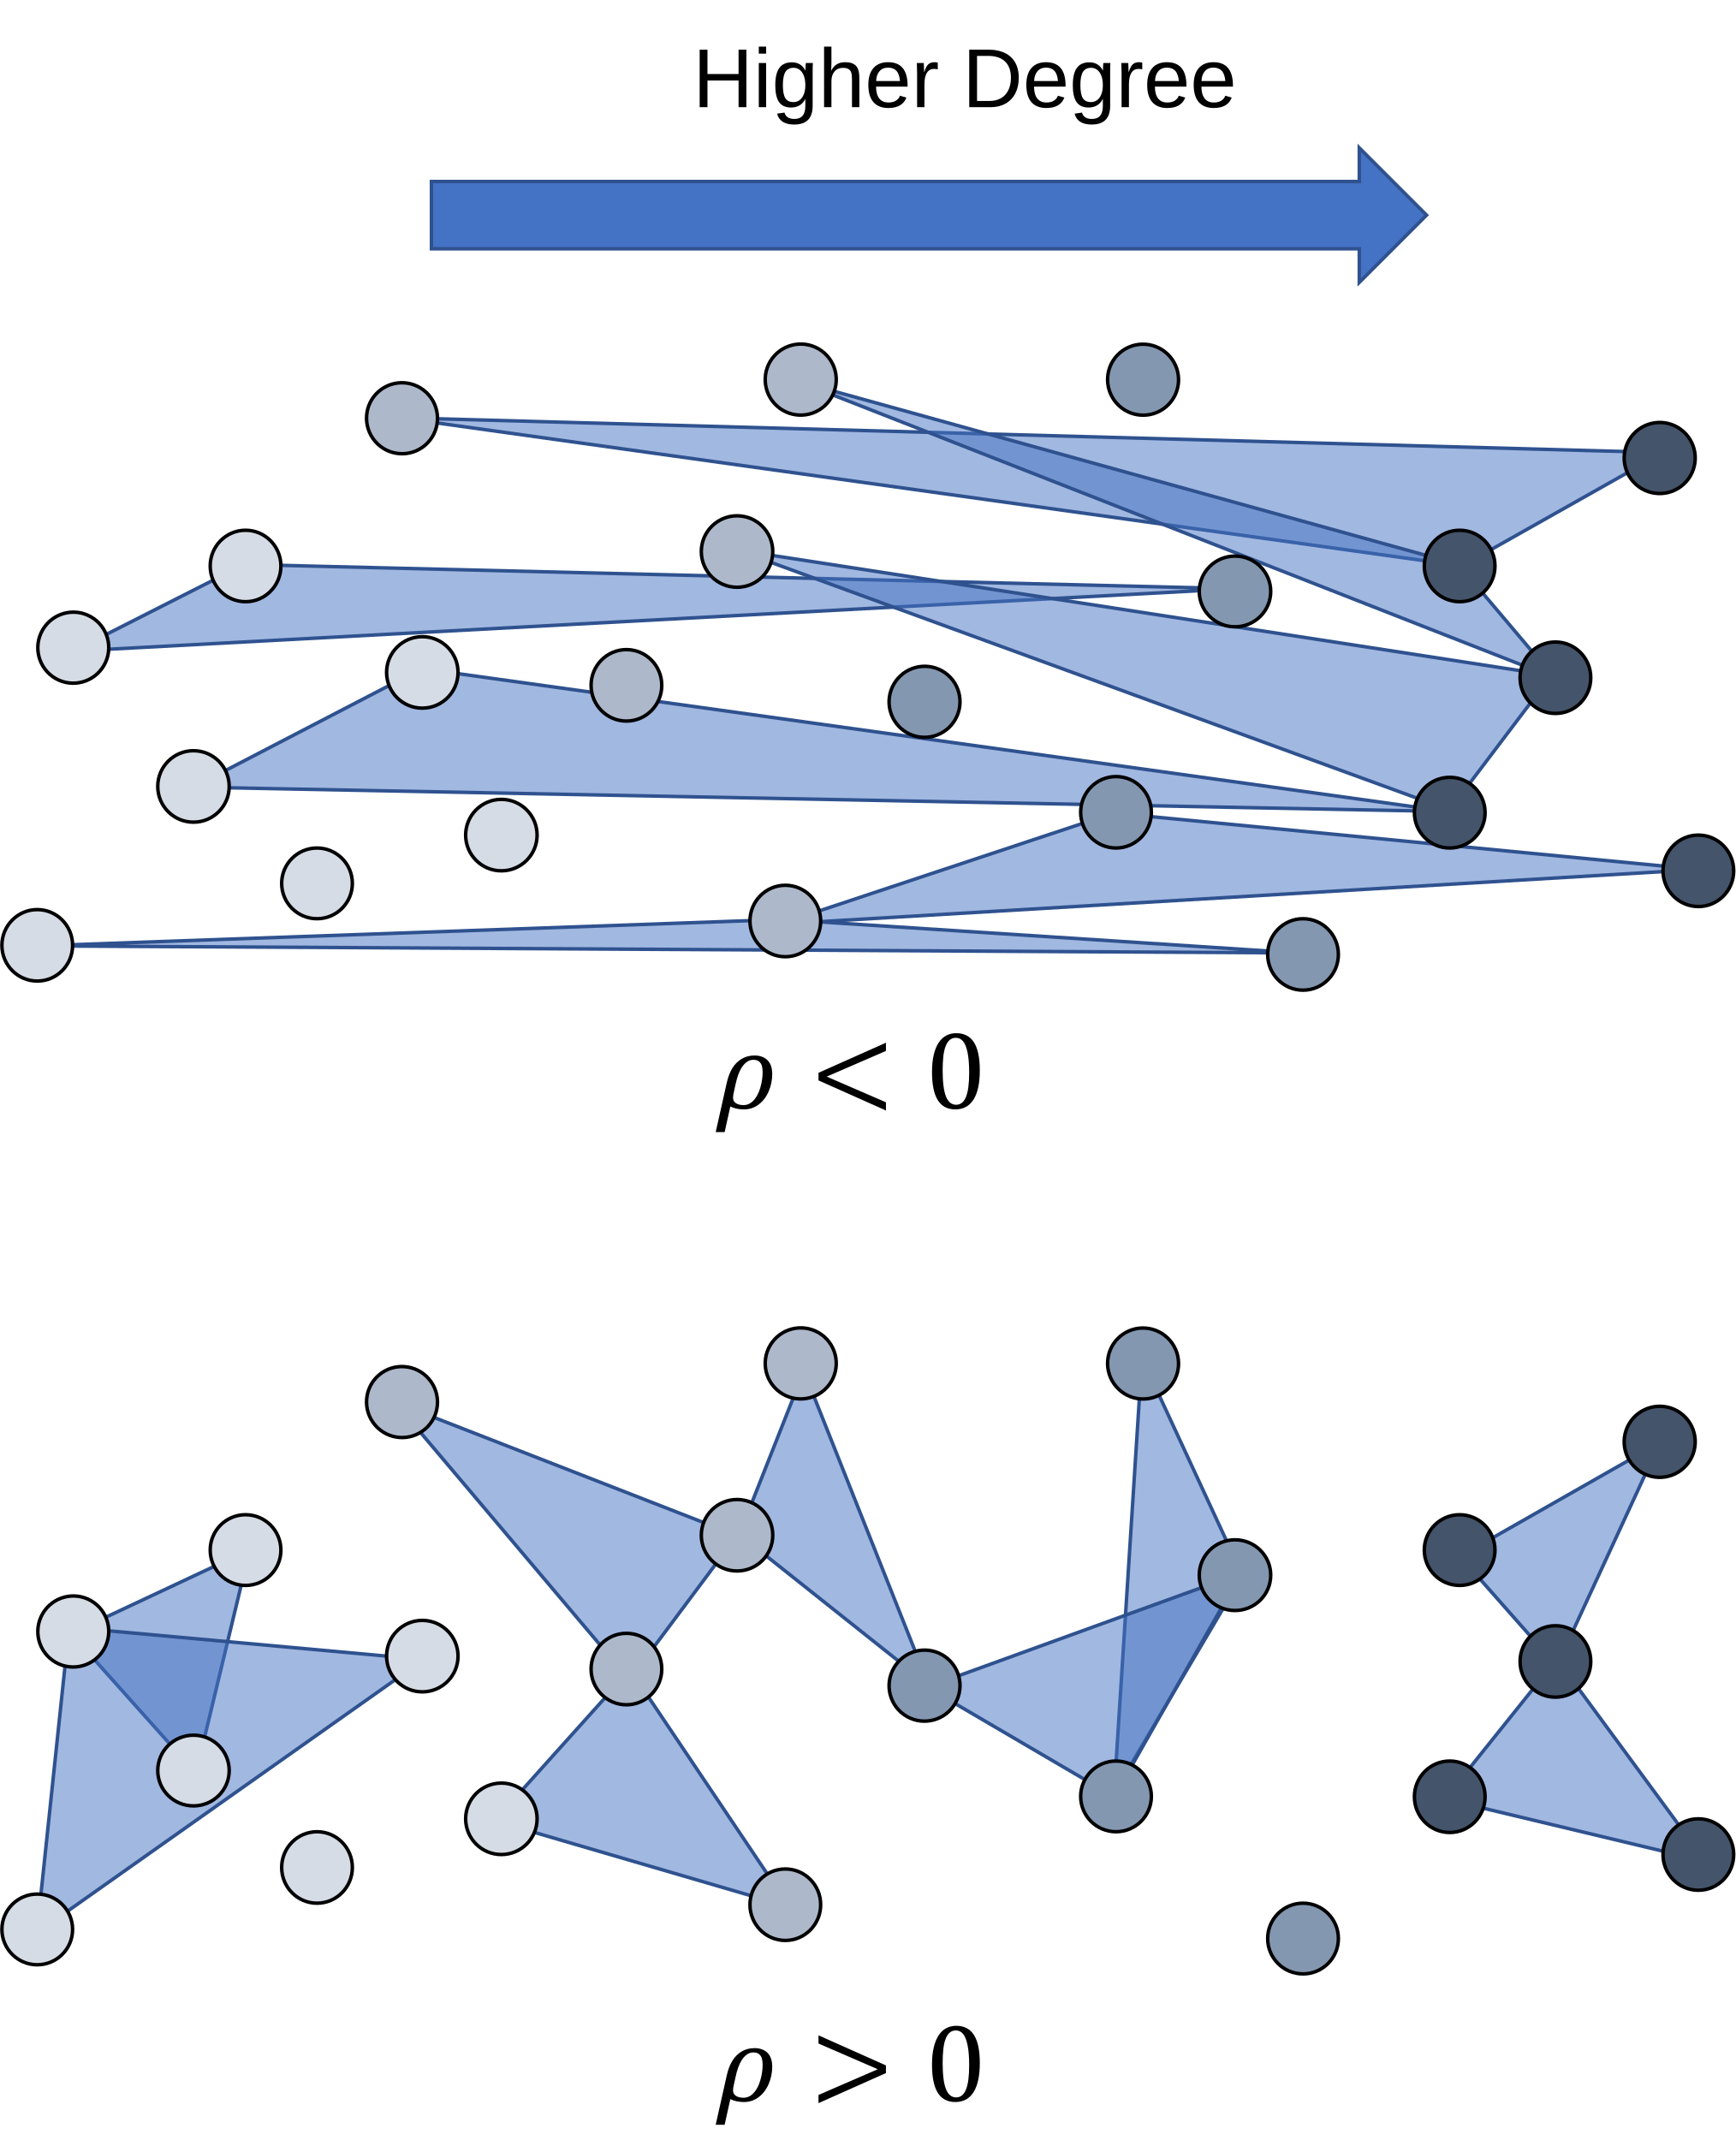
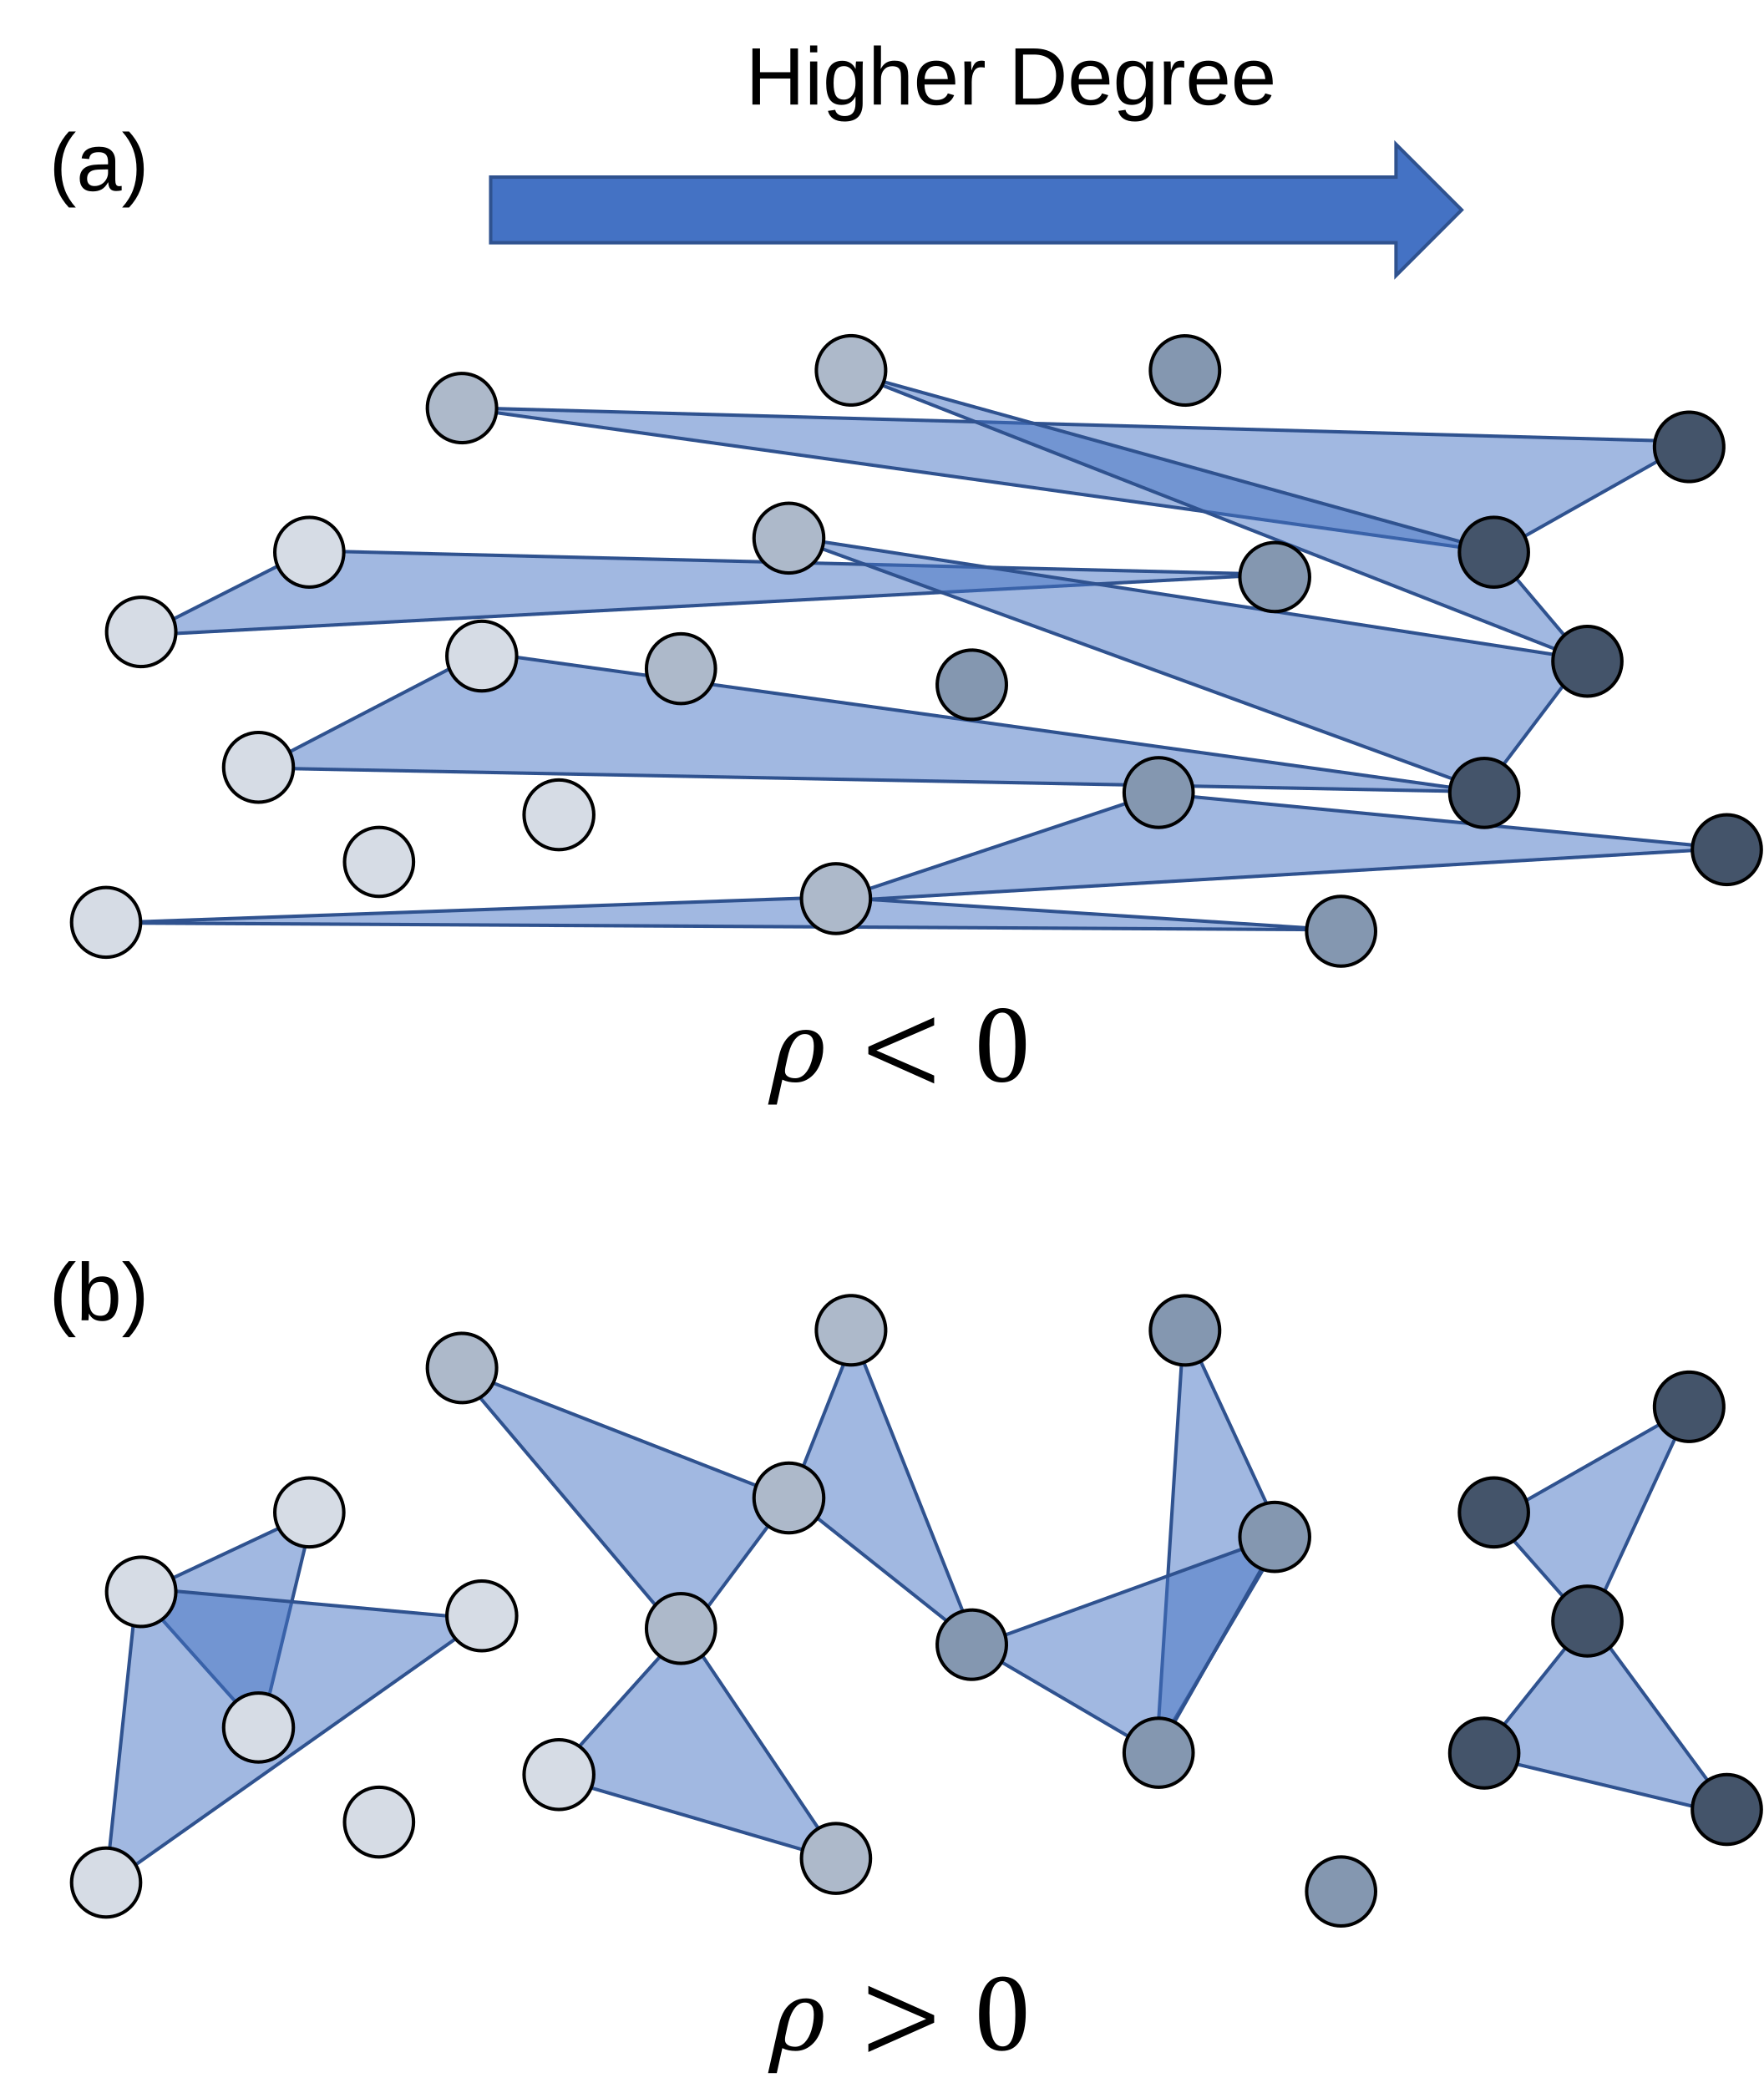
- <svg xmlns="http://www.w3.org/2000/svg" width="2283" height="2815" overflow="hidden">
+ <svg xmlns="http://www.w3.org/2000/svg" width="2377" height="2815" overflow="hidden">
  <defs>
    <clipPath id="clip0">
-       <rect x="1499" y="621" width="2283" height="2815" />
+       <rect x="1405" y="621" width="2377" height="2815" />
    </clipPath>
  </defs>
-   <g clip-path="url(#clip0)" transform="translate(-1499 -621)">
+   <g clip-path="url(#clip0)" transform="translate(-1405 -621)">
    <path d="M3682.5 2518.5 3419.5 2668.33 3546.76 2812.5 3682.5 2518.5Z" stroke="#2F528F" stroke-width="4.583" stroke-miterlimit="8" fill="#4472C4" fill-rule="evenodd" fill-opacity="0.502" />
    <path d="M3001.12 2407.5 2964.5 2979.5 3133.5 2693.5 3001.12 2407.5Z" stroke="#2F528F" stroke-width="4.583" stroke-miterlimit="8" fill="#4472C4" fill-rule="evenodd" fill-opacity="0.502" />
    <path d="M3131.5 2690.5 2718.5 2840.33 2964.6 2984.5 3131.5 2690.5Z" stroke="#2F528F" stroke-width="4.583" stroke-miterlimit="8" fill="#4472C4" fill-rule="evenodd" fill-opacity="0.502" />
    <path d="M2327.92 2817.5 2149.5 3016.05 2537.5 3129.5 2327.92 2817.5Z" stroke="#2F528F" stroke-width="4.583" stroke-miterlimit="8" fill="#4472C4" fill-rule="evenodd" fill-opacity="0.502" />
    <path d="M1592.5 2769.75 1756.72 2953.5 1827.5 2659.5 1592.5 2769.75Z" stroke="#2F528F" stroke-width="4.583" stroke-miterlimit="8" fill="#4472C4" fill-rule="evenodd" fill-opacity="0.502" />
    <path d="M3546.9 2803.5 3399.5 2987.44 3742.5 3069.5 3546.9 2803.5Z" stroke="#2F528F" stroke-width="4.583" stroke-miterlimit="8" fill="#4472C4" fill-rule="evenodd" fill-opacity="0.502" />
    <path d="M2556.39 2424.5 2471.5 2639.49 2720.5 2837.5 2556.39 2424.5Z" stroke="#2F528F" stroke-width="4.583" stroke-miterlimit="8" fill="#4472C4" fill-rule="evenodd" fill-opacity="0.502" />
    <path d="M2018.5 2465.5 2326.99 2830.5 2468.5 2640.93 2018.5 2465.5Z" stroke="#2F528F" stroke-width="4.583" stroke-miterlimit="8" fill="#4472C4" fill-rule="evenodd" fill-opacity="0.502" />
    <path d="M1547.5 3163.5 1589.92 2761.5 2056.5 2803.96 1547.5 3163.5Z" stroke="#2F528F" stroke-width="4.583" stroke-miterlimit="8" fill="#4472C4" fill-rule="evenodd" fill-opacity="0.502" />
    <path d="M0 46.747C-5.94721e-15 20.93 20.914-5.95155e-15 46.713-1.19031e-14 72.512-2.38062e-14 93.426 20.93 93.426 46.747 93.426 72.565 72.512 93.495 46.713 93.495 20.914 93.495-2.97361e-14 72.565 0 46.747Z" stroke="#000000" stroke-width="4.583" stroke-miterlimit="8" fill="#ADB9CA" fill-rule="evenodd" transform="matrix(-0.746535 -0.665346 -0.665346 0.746535 2618.26 2410.63)" />
    <path d="M1992.42 2495.63C1975.62 2476.03 1977.84 2446.56 1997.38 2429.8 2016.93 2413.04 2046.39 2415.35 2063.2 2434.95 2080 2454.55 2077.78 2484.02 2058.24 2500.78 2038.69 2517.54 2009.23 2515.23 1992.42 2495.63Z" stroke="#000000" stroke-width="4.583" stroke-miterlimit="8" fill="#ADB9CA" fill-rule="evenodd" />
    <path d="M1775.5 2660C1775.5 2634.32 1796.32 2613.5 1822 2613.5 1847.68 2613.5 1868.5 2634.32 1868.5 2660 1868.5 2685.68 1847.68 2706.5 1822 2706.5 1796.32 2706.5 1775.5 2685.68 1775.5 2660Z" stroke="#000000" stroke-width="4.583" stroke-miterlimit="8" fill="#D6DCE5" fill-rule="evenodd" />
    <path d="M2007.5 2799.5C2007.5 2773.54 2028.54 2752.5 2054.5 2752.5 2080.46 2752.5 2101.5 2773.54 2101.5 2799.5 2101.5 2825.46 2080.46 2846.5 2054.5 2846.5 2028.54 2846.5 2007.5 2825.46 2007.5 2799.5Z" stroke="#000000" stroke-width="4.583" stroke-miterlimit="8" fill="#D6DCE5" fill-rule="evenodd" />
    <path d="M1706.5 2950C1706.5 2924.32 1727.54 2903.5 1753.5 2903.5 1779.46 2903.5 1800.5 2924.32 1800.5 2950 1800.5 2975.68 1779.46 2996.5 1753.5 2996.5 1727.54 2996.5 1706.5 2975.68 1706.5 2950Z" stroke="#000000" stroke-width="4.583" stroke-miterlimit="8" fill="#D6DCE5" fill-rule="evenodd" />
    <path d="M2421.5 2640.5C2421.5 2614.54 2442.54 2593.5 2468.5 2593.5 2494.46 2593.5 2515.5 2614.54 2515.5 2640.5 2515.5 2666.46 2494.46 2687.5 2468.5 2687.5 2442.54 2687.5 2421.5 2666.46 2421.5 2640.5Z" stroke="#000000" stroke-width="4.583" stroke-miterlimit="8" fill="#ADB9CA" fill-rule="evenodd" />
    <path d="M1869.5 3077.5C1869.5 3051.54 1890.32 3030.5 1916 3030.5 1941.68 3030.5 1962.5 3051.54 1962.5 3077.5 1962.5 3103.46 1941.68 3124.5 1916 3124.5 1890.32 3124.5 1869.5 3103.46 1869.5 3077.5Z" stroke="#000000" stroke-width="4.583" stroke-miterlimit="8" fill="#D6DCE5" fill-rule="evenodd" />
    <path d="M1501.5 3159C1501.5 3133.32 1522.32 3112.5 1548 3112.5 1573.68 3112.5 1594.5 3133.32 1594.5 3159 1594.5 3184.68 1573.68 3205.5 1548 3205.5 1522.32 3205.5 1501.5 3184.68 1501.5 3159Z" stroke="#000000" stroke-width="4.583" stroke-miterlimit="8" fill="#D6DCE5" fill-rule="evenodd" />
    <path d="M2276.5 2816.5C2276.5 2790.54 2297.32 2769.5 2323 2769.5 2348.68 2769.5 2369.5 2790.54 2369.5 2816.5 2369.5 2842.46 2348.68 2863.5 2323 2863.5 2297.32 2863.5 2276.5 2842.46 2276.5 2816.5Z" stroke="#000000" stroke-width="4.583" stroke-miterlimit="8" fill="#ADB9CA" fill-rule="evenodd" />
    <path d="M2111.5 3013.5C2111.5 2987.54 2132.54 2966.5 2158.5 2966.5 2184.46 2966.5 2205.5 2987.54 2205.5 3013.5 2205.5 3039.46 2184.46 3060.5 2158.5 3060.5 2132.54 3060.5 2111.5 3039.46 2111.5 3013.5Z" stroke="#000000" stroke-width="4.583" stroke-miterlimit="8" fill="#D6DCE5" fill-rule="evenodd" />
    <path d="M1572.09 2807.61C1549.77 2794.77 1542.12 2766.22 1555 2743.84 1567.88 2721.47 1596.4 2713.74 1618.72 2726.58 1641.03 2739.42 1648.68 2767.97 1635.81 2790.34 1622.93 2812.72 1594.4 2820.45 1572.09 2807.61Z" stroke="#000000" stroke-width="4.583" stroke-miterlimit="8" fill="#D6DCE5" fill-rule="evenodd" />
    <path d="M0 46.747C-5.94721e-15 20.93 20.914-5.95155e-15 46.713-1.19031e-14 72.512-2.38062e-14 93.426 20.93 93.426 46.747 93.426 72.565 72.512 93.495 46.713 93.495 20.914 93.495-2.97361e-14 72.565 0 46.747Z" stroke="#000000" stroke-width="4.583" stroke-miterlimit="8" fill="#44546A" fill-rule="evenodd" transform="matrix(-0.746535 -0.665346 -0.665346 0.746535 3748.14 2513.78)" />
    <path d="M2967.21 2444.93C2950.4 2425.33 2952.62 2395.86 2972.16 2379.1 2991.71 2362.35 3021.18 2364.65 3037.98 2384.25 3054.79 2403.85 3052.57 2433.32 3033.02 2450.08 3013.48 2466.84 2984.01 2464.53 2967.21 2444.93Z" stroke="#000000" stroke-width="4.583" stroke-miterlimit="8" fill="#8497B0" fill-rule="evenodd" />
    <path d="M3076.5 2693C3076.5 2667.32 3097.54 2646.5 3123.5 2646.5 3149.46 2646.5 3170.5 2667.32 3170.5 2693 3170.5 2718.68 3149.46 2739.5 3123.5 2739.5 3097.54 2739.5 3076.5 2718.68 3076.5 2693Z" stroke="#000000" stroke-width="4.583" stroke-miterlimit="8" fill="#8497B0" fill-rule="evenodd" />
    <path d="M3498.5 2806.5C3498.5 2780.54 3519.32 2759.5 3545 2759.5 3570.68 2759.5 3591.5 2780.54 3591.5 2806.5 3591.5 2832.46 3570.68 2853.5 3545 2853.5 3519.32 2853.5 3498.5 2832.46 3498.5 2806.5Z" stroke="#000000" stroke-width="4.583" stroke-miterlimit="8" fill="#44546A" fill-rule="evenodd" />
    <path d="M2920.5 2984C2920.5 2958.32 2941.32 2937.5 2967 2937.5 2992.68 2937.5 3013.5 2958.32 3013.5 2984 3013.5 3009.68 2992.68 3030.5 2967 3030.5 2941.32 3030.5 2920.5 3009.68 2920.5 2984Z" stroke="#000000" stroke-width="4.583" stroke-miterlimit="8" fill="#8497B0" fill-rule="evenodd" />
    <path d="M3372.5 2660C3372.5 2634.32 3393.32 2613.5 3419 2613.5 3444.68 2613.5 3465.5 2634.32 3465.5 2660 3465.5 2685.68 3444.68 2706.5 3419 2706.5 3393.32 2706.5 3372.5 2685.68 3372.5 2660Z" stroke="#000000" stroke-width="4.583" stroke-miterlimit="8" fill="#44546A" fill-rule="evenodd" />
    <path d="M3166.5 3171C3166.5 3145.32 3187.32 3124.5 3213 3124.5 3238.68 3124.5 3259.5 3145.32 3259.5 3171 3259.5 3196.68 3238.68 3217.5 3213 3217.5 3187.32 3217.5 3166.5 3196.68 3166.5 3171Z" stroke="#000000" stroke-width="4.583" stroke-miterlimit="8" fill="#8497B0" fill-rule="evenodd" />
    <path d="M2485.5 3126.5C2485.5 3100.54 2506.32 3079.5 2532 3079.5 2557.68 3079.5 2578.5 3100.54 2578.5 3126.5 2578.5 3152.46 2557.68 3173.5 2532 3173.5 2506.32 3173.5 2485.5 3152.46 2485.5 3126.5Z" stroke="#000000" stroke-width="4.583" stroke-miterlimit="8" fill="#ADB9CA" fill-rule="evenodd" />
    <path d="M3686.5 3060.5C3686.5 3034.54 3707.32 3013.5 3733 3013.5 3758.68 3013.5 3779.5 3034.54 3779.5 3060.5 3779.5 3086.46 3758.68 3107.5 3733 3107.5 3707.32 3107.5 3686.5 3086.46 3686.5 3060.5Z" stroke="#000000" stroke-width="4.583" stroke-miterlimit="8" fill="#44546A" fill-rule="evenodd" />
    <path d="M3359.5 2984.5C3359.5 2958.54 3380.32 2937.5 3406 2937.5 3431.68 2937.5 3452.5 2958.54 3452.5 2984.5 3452.5 3010.46 3431.68 3031.5 3406 3031.5 3380.32 3031.5 3359.5 3010.46 3359.5 2984.5Z" stroke="#000000" stroke-width="4.583" stroke-miterlimit="8" fill="#44546A" fill-rule="evenodd" />
    <path d="M2691.82 2878.84C2669.51 2865.99 2661.86 2837.45 2674.74 2815.07 2687.61 2792.69 2716.14 2784.96 2738.46 2797.8 2760.77 2810.64 2768.42 2839.19 2755.54 2861.57 2742.67 2883.95 2714.14 2891.68 2691.82 2878.84Z" stroke="#000000" stroke-width="4.583" stroke-miterlimit="8" fill="#8497B0" fill-rule="evenodd" />
    <path d="M2489.88 3320.81C2488.06 3320.81 2486.33 3321.13 2484.68 3321.78 2483.03 3322.43 2481.3 3323.53 2479.51 3325.08 2477.72 3326.64 2476.01 3328.73 2474.38 3331.36 2472.75 3333.99 2471.29 3337.09 2470 3340.66 2468.71 3344.22 2467.46 3348.78 2466.27 3354.33L2463.76 3365.89C2463.66 3366.41 2463.55 3367.17 2463.43 3368.15 2463.31 3369.13 2463.25 3370.03 2463.25 3370.84 2463.25 3373.9 2464.51 3376.26 2467.02 3377.91 2469.53 3379.56 2472.87 3380.39 2477.03 3380.39 2481.96 3380.39 2486.33 3378.39 2490.13 3374.39 2493.94 3370.4 2496.89 3364.89 2499 3357.88 2501.1 3350.87 2502.16 3343.9 2502.16 3336.96 2502.16 3333.85 2501.83 3331.13 2501.19 3328.81 2500.54 3326.49 2499.31 3324.58 2497.49 3323.07 2495.67 3321.56 2493.14 3320.81 2489.88 3320.81ZM2491.75 3315.14C2496.39 3315.14 2500.48 3316.09 2504.02 3317.98 2507.56 3319.87 2510.24 3322.6 2512.06 3326.19 2513.88 3329.78 2514.79 3334.19 2514.79 3339.4 2514.79 3347.54 2513.2 3355.25 2510.02 3362.55 2506.83 3369.85 2502.41 3375.59 2496.74 3379.78 2491.07 3383.96 2484.71 3386.06 2477.68 3386.06 2474.43 3386.06 2471.34 3385.77 2468.42 3385.19 2465.5 3384.62 2462.58 3383.64 2459.66 3382.25L2452.2 3415.92 2440.43 3415.92 2455 3350.96C2456.72 3343.3 2459.19 3336.89 2462.39 3331.72 2465.6 3326.55 2469.66 3322.5 2474.59 3319.55 2479.52 3316.61 2485.24 3315.14 2491.75 3315.14Z" fill-rule="evenodd" />
    <text fill="#000000" fill-opacity="0" font-family="Arial,Arial_MSFontService,sans-serif" font-size="100.775" x="2440.43" y="3403.32">𝜌</text>
    <path d="M2575.65 3298.34 2664.37 3337.89 2664.37 3347.94 2575.65 3387.49 2575.65 3376.73 2653.6 3342.92 2575.65 3309.11Z" fill-rule="evenodd" />
    <text fill="#000000" fill-opacity="0" font-family="Arial,Arial_MSFontService,sans-serif" font-size="89.147" x="2575.65" y="3376.35">&gt;</text>
    <path d="M2756.4 3291.88C2753.1 3291.88 2750.34 3292.87 2748.11 3294.83 2745.89 3296.79 2744.09 3299.61 2742.73 3303.3 2741.36 3306.98 2740.39 3311.47 2739.82 3316.76 2739.25 3322.04 2738.96 3328.01 2738.96 3334.66 2738.96 3350.26 2740.41 3361.71 2743.3 3369.01 2746.2 3376.31 2750.68 3379.96 2756.76 3379.96 2762.55 3379.96 2766.84 3376.52 2769.64 3369.66 2772.44 3362.79 2773.84 3352.15 2773.84 3337.75 2773.84 3326.74 2773.12 3317.83 2771.69 3311.01 2770.25 3304.19 2768.26 3299.3 2765.7 3296.33 2763.14 3293.37 2760.04 3291.88 2756.4 3291.88ZM2756.76 3285.78C2767.24 3285.78 2775.04 3289.83 2780.16 3297.91 2785.28 3306 2787.84 3318.23 2787.84 3334.59 2787.84 3351.53 2785.1 3364.34 2779.62 3373.03 2774.14 3381.71 2766.14 3386.06 2755.61 3386.06 2745.28 3386.06 2737.58 3381.99 2732.53 3373.85 2727.49 3365.72 2724.96 3353.37 2724.96 3336.82 2724.96 3328.01 2725.74 3320.4 2727.29 3313.99 2728.85 3307.58 2731.03 3302.28 2733.83 3298.09 2736.63 3293.91 2739.99 3290.81 2743.91 3288.8 2747.84 3286.79 2752.12 3285.78 2756.76 3285.78Z" fill-rule="evenodd" />
    <text fill="#000000" fill-opacity="0" font-family="Arial,Arial_MSFontService,sans-serif" font-size="100.273" x="2724.96" y="3373.52">0</text>
    <path d="M2066.5 859.75 3287 859.75 3287 815.5 3375.5 904.001 3287 992.5 3287 948.25 2066.5 948.25Z" stroke="#2F528F" stroke-width="4.583" stroke-miterlimit="8" fill="#4472C4" fill-rule="evenodd" />
    <text font-family="Arial,Arial_MSFontService,sans-serif" font-weight="400" font-size="110" transform="matrix(1 0 0 1 2410.31 762)">Higher Degree</text>
    <path d="M2524.5 1836.5 2963.91 1690.5 3733.5 1764.74 2524.5 1836.5Z" stroke="#2F528F" stroke-width="4.583" stroke-miterlimit="8" fill="#4472C4" fill-rule="evenodd" fill-opacity="0.502" />
    <path d="M2024.5 1170.5 3422.14 1365.5 3686.5 1216.38 2024.5 1170.5Z" stroke="#2F528F" stroke-width="4.583" stroke-miterlimit="8" fill="#4472C4" fill-rule="evenodd" fill-opacity="0.502" />
    <path d="M2548.5 1122.5 3543.5 1512.5 3417.41 1363.38 2548.5 1122.5Z" stroke="#2F528F" stroke-width="4.583" stroke-miterlimit="8" fill="#4472C4" fill-rule="evenodd" fill-opacity="0.502" />
    <path d="M1753.5 1656.4 3403.5 1688.5 2053.71 1500.5 1753.5 1656.4Z" stroke="#2F528F" stroke-width="4.583" stroke-miterlimit="8" fill="#4472C4" fill-rule="evenodd" fill-opacity="0.502" />
    <path d="M1595.5 1477.5 3124.5 1395.42 1820.15 1363.5 1595.5 1477.5Z" stroke="#2F528F" stroke-width="4.583" stroke-miterlimit="8" fill="#4472C4" fill-rule="evenodd" fill-opacity="0.502" />
    <path d="M1549.5 1865.24 3206.5 1874.5 2528.12 1830.5 1549.5 1865.24Z" stroke="#2F528F" stroke-width="4.583" stroke-miterlimit="8" fill="#4472C4" fill-rule="evenodd" fill-opacity="0.502" />
    <path d="M2468.5 1344.5 3405.62 1686.5 3539.5 1509.52 2468.5 1344.5Z" stroke="#2F528F" stroke-width="4.583" stroke-miterlimit="8" fill="#4472C4" fill-rule="evenodd" fill-opacity="0.502" />
    <path d="M0 46.747C-5.94721e-15 20.93 20.914-5.95155e-15 46.713-1.19031e-14 72.512-2.38062e-14 93.426 20.93 93.426 46.747 93.426 72.565 72.512 93.495 46.713 93.495 20.914 93.495-2.97361e-14 72.565 0 46.747Z" stroke="#000000" stroke-width="4.583" stroke-miterlimit="8" fill="#ADB9CA" fill-rule="evenodd" transform="matrix(-0.746535 -0.665346 -0.665346 0.746535 2618.26 1116.49)" />
    <path d="M1992.42 1201.5C1975.62 1181.9 1977.84 1152.42 1997.38 1135.67 2016.93 1118.91 2046.39 1121.21 2063.2 1140.81 2080 1160.41 2077.78 1189.89 2058.24 1206.64 2038.69 1223.4 2009.23 1221.1 1992.42 1201.5Z" stroke="#000000" stroke-width="4.583" stroke-miterlimit="8" fill="#ADB9CA" fill-rule="evenodd" />
    <path d="M1775.5 1365.5C1775.5 1339.54 1796.32 1318.5 1822 1318.5 1847.68 1318.5 1868.5 1339.54 1868.5 1365.5 1868.5 1391.46 1847.68 1412.5 1822 1412.5 1796.32 1412.5 1775.5 1391.46 1775.5 1365.5Z" stroke="#000000" stroke-width="4.583" stroke-miterlimit="8" fill="#D6DCE5" fill-rule="evenodd" />
    <path d="M2007.5 1505.5C2007.5 1479.54 2028.54 1458.5 2054.5 1458.5 2080.46 1458.5 2101.5 1479.54 2101.5 1505.5 2101.5 1531.46 2080.46 1552.5 2054.5 1552.5 2028.54 1552.5 2007.5 1531.46 2007.5 1505.5Z" stroke="#000000" stroke-width="4.583" stroke-miterlimit="8" fill="#D6DCE5" fill-rule="evenodd" />
    <path d="M1706.5 1655.5C1706.5 1629.54 1727.54 1608.5 1753.5 1608.5 1779.46 1608.5 1800.5 1629.54 1800.5 1655.5 1800.5 1681.46 1779.46 1702.5 1753.5 1702.5 1727.54 1702.5 1706.5 1681.46 1706.5 1655.5Z" stroke="#000000" stroke-width="4.583" stroke-miterlimit="8" fill="#D6DCE5" fill-rule="evenodd" />
    <path d="M2421.5 1346.5C2421.5 1320.54 2442.54 1299.5 2468.5 1299.5 2494.46 1299.5 2515.5 1320.54 2515.5 1346.5 2515.5 1372.46 2494.46 1393.5 2468.5 1393.5 2442.54 1393.5 2421.5 1372.46 2421.5 1346.5Z" stroke="#000000" stroke-width="4.583" stroke-miterlimit="8" fill="#ADB9CA" fill-rule="evenodd" />
    <path d="M1869.5 1783C1869.5 1757.32 1890.32 1736.5 1916 1736.5 1941.68 1736.5 1962.5 1757.32 1962.5 1783 1962.5 1808.68 1941.68 1829.5 1916 1829.5 1890.32 1829.5 1869.5 1808.68 1869.5 1783Z" stroke="#000000" stroke-width="4.583" stroke-miterlimit="8" fill="#D6DCE5" fill-rule="evenodd" />
    <path d="M1501.5 1864.5C1501.5 1838.54 1522.32 1817.5 1548 1817.5 1573.68 1817.5 1594.5 1838.54 1594.5 1864.5 1594.5 1890.46 1573.68 1911.5 1548 1911.5 1522.32 1911.5 1501.5 1890.46 1501.5 1864.5Z" stroke="#000000" stroke-width="4.583" stroke-miterlimit="8" fill="#D6DCE5" fill-rule="evenodd" />
    <path d="M2276.5 1522.5C2276.5 1496.54 2297.32 1475.5 2323 1475.5 2348.68 1475.5 2369.5 1496.54 2369.5 1522.5 2369.5 1548.46 2348.68 1569.5 2323 1569.5 2297.32 1569.5 2276.5 1548.46 2276.5 1522.5Z" stroke="#000000" stroke-width="4.583" stroke-miterlimit="8" fill="#ADB9CA" fill-rule="evenodd" />
    <path d="M2111.5 1719.5C2111.5 1693.54 2132.54 1672.5 2158.5 1672.5 2184.46 1672.5 2205.5 1693.54 2205.5 1719.5 2205.5 1745.46 2184.46 1766.5 2158.5 1766.5 2132.54 1766.5 2111.5 1745.46 2111.5 1719.5Z" stroke="#000000" stroke-width="4.583" stroke-miterlimit="8" fill="#D6DCE5" fill-rule="evenodd" />
    <path d="M1572.09 1513.48C1549.77 1500.63 1542.12 1472.08 1555 1449.71 1567.88 1427.33 1596.4 1419.6 1618.72 1432.44 1641.03 1445.28 1648.68 1473.83 1635.81 1496.21 1622.93 1518.59 1594.4 1526.32 1572.09 1513.48Z" stroke="#000000" stroke-width="4.583" stroke-miterlimit="8" fill="#D6DCE5" fill-rule="evenodd" />
    <path d="M0 46.747C-5.94721e-15 20.93 20.914-5.95155e-15 46.713-1.19031e-14 72.512-2.38062e-14 93.426 20.93 93.426 46.747 93.426 72.565 72.512 93.495 46.713 93.495 20.914 93.495-2.97361e-14 72.565 0 46.747Z" stroke="#000000" stroke-width="4.583" stroke-miterlimit="8" fill="#44546A" fill-rule="evenodd" transform="matrix(-0.746535 -0.665346 -0.665346 0.746535 3748.14 1219.64)" />
    <path d="M2967.21 1150.8C2950.4 1131.2 2952.62 1101.73 2972.16 1084.97 2991.71 1068.21 3021.18 1070.51 3037.98 1090.11 3054.79 1109.71 3052.57 1139.19 3033.02 1155.94 3013.48 1172.7 2984.01 1170.4 2967.21 1150.8Z" stroke="#000000" stroke-width="4.583" stroke-miterlimit="8" fill="#8497B0" fill-rule="evenodd" />
    <path d="M3076.5 1399C3076.5 1373.32 3097.54 1352.5 3123.5 1352.5 3149.46 1352.5 3170.5 1373.32 3170.5 1399 3170.5 1424.68 3149.46 1445.5 3123.5 1445.5 3097.54 1445.5 3076.5 1424.68 3076.5 1399Z" stroke="#000000" stroke-width="4.583" stroke-miterlimit="8" fill="#8497B0" fill-rule="evenodd" />
    <path d="M3498.5 1512.5C3498.5 1486.54 3519.32 1465.5 3545 1465.5 3570.68 1465.5 3591.5 1486.54 3591.5 1512.5 3591.5 1538.46 3570.68 1559.5 3545 1559.5 3519.32 1559.5 3498.5 1538.46 3498.5 1512.5Z" stroke="#000000" stroke-width="4.583" stroke-miterlimit="8" fill="#44546A" fill-rule="evenodd" />
    <path d="M2920.5 1689.5C2920.5 1663.54 2941.32 1642.5 2967 1642.5 2992.68 1642.5 3013.5 1663.54 3013.5 1689.5 3013.5 1715.46 2992.68 1736.5 2967 1736.5 2941.32 1736.5 2920.5 1715.46 2920.5 1689.5Z" stroke="#000000" stroke-width="4.583" stroke-miterlimit="8" fill="#8497B0" fill-rule="evenodd" />
    <path d="M3372.5 1365.5C3372.5 1339.54 3393.32 1318.5 3419 1318.5 3444.68 1318.5 3465.5 1339.54 3465.5 1365.5 3465.5 1391.46 3444.68 1412.5 3419 1412.5 3393.32 1412.5 3372.5 1391.46 3372.5 1365.5Z" stroke="#000000" stroke-width="4.583" stroke-miterlimit="8" fill="#44546A" fill-rule="evenodd" />
    <path d="M3166.5 1876.5C3166.5 1850.54 3187.32 1829.5 3213 1829.5 3238.68 1829.5 3259.5 1850.54 3259.5 1876.5 3259.5 1902.46 3238.68 1923.5 3213 1923.5 3187.32 1923.5 3166.5 1902.46 3166.5 1876.5Z" stroke="#000000" stroke-width="4.583" stroke-miterlimit="8" fill="#8497B0" fill-rule="evenodd" />
    <path d="M2485.5 1832.5C2485.5 1806.54 2506.32 1785.5 2532 1785.5 2557.68 1785.5 2578.5 1806.54 2578.5 1832.5 2578.5 1858.46 2557.68 1879.5 2532 1879.5 2506.32 1879.5 2485.5 1858.46 2485.5 1832.5Z" stroke="#000000" stroke-width="4.583" stroke-miterlimit="8" fill="#ADB9CA" fill-rule="evenodd" />
    <path d="M3686.5 1766.5C3686.5 1740.54 3707.32 1719.5 3733 1719.5 3758.68 1719.5 3779.5 1740.54 3779.5 1766.5 3779.5 1792.46 3758.68 1813.5 3733 1813.5 3707.32 1813.5 3686.5 1792.46 3686.5 1766.5Z" stroke="#000000" stroke-width="4.583" stroke-miterlimit="8" fill="#44546A" fill-rule="evenodd" />
    <path d="M3359.5 1690C3359.5 1664.32 3380.32 1643.5 3406 1643.5 3431.68 1643.5 3452.5 1664.32 3452.5 1690 3452.5 1715.68 3431.68 1736.5 3406 1736.5 3380.32 1736.5 3359.5 1715.68 3359.5 1690Z" stroke="#000000" stroke-width="4.583" stroke-miterlimit="8" fill="#44546A" fill-rule="evenodd" />
    <path d="M2691.82 1584.7C2669.51 1571.86 2661.86 1543.31 2674.74 1520.93 2687.61 1498.55 2716.14 1490.82 2738.46 1503.66 2760.77 1516.51 2768.42 1545.05 2755.54 1567.43 2742.67 1589.81 2714.14 1597.54 2691.82 1584.7Z" stroke="#000000" stroke-width="4.583" stroke-miterlimit="8" fill="#8497B0" fill-rule="evenodd" />
    <path d="M2489.88 2015.08C2488.06 2015.08 2486.33 2015.4 2484.68 2016.05 2483.03 2016.7 2481.3 2017.8 2479.51 2019.35 2477.72 2020.91 2476.01 2023 2474.38 2025.63 2472.75 2028.26 2471.29 2031.36 2470 2034.93 2468.71 2038.49 2467.46 2043.05 2466.27 2048.6L2463.76 2060.16C2463.66 2060.68 2463.55 2061.44 2463.43 2062.42 2463.31 2063.4 2463.25 2064.3 2463.25 2065.11 2463.25 2068.17 2464.51 2070.53 2467.02 2072.18 2469.53 2073.83 2472.87 2074.66 2477.03 2074.66 2481.96 2074.66 2486.33 2072.66 2490.13 2068.66 2493.94 2064.67 2496.89 2059.16 2499 2052.15 2501.1 2045.14 2502.16 2038.17 2502.16 2031.23 2502.16 2028.12 2501.83 2025.41 2501.19 2023.08 2500.54 2020.76 2499.31 2018.85 2497.49 2017.34 2495.67 2015.83 2493.14 2015.08 2489.88 2015.08ZM2491.75 2009.41C2496.39 2009.41 2500.48 2010.36 2504.02 2012.25 2507.56 2014.14 2510.24 2016.88 2512.06 2020.46 2513.88 2024.05 2514.79 2028.46 2514.79 2033.67 2514.79 2041.81 2513.2 2049.52 2510.02 2056.82 2506.83 2064.12 2502.41 2069.86 2496.74 2074.05 2491.07 2078.23 2484.71 2080.33 2477.68 2080.33 2474.43 2080.33 2471.34 2080.04 2468.42 2079.47 2465.5 2078.89 2462.58 2077.91 2459.66 2076.52L2452.2 2110.19 2440.43 2110.19 2455 2045.23C2456.72 2037.57 2459.19 2031.16 2462.39 2025.99 2465.6 2020.82 2469.66 2016.77 2474.59 2013.83 2479.52 2010.88 2485.24 2009.41 2491.75 2009.41Z" fill-rule="evenodd" />
    <text fill="#000000" fill-opacity="0" font-family="Arial,Arial_MSFontService,sans-serif" font-size="100.775" x="2440.43" y="2097.59">𝜌</text>
    <path d="M2664.37 1992.61 2664.37 2003.38 2586.42 2037.19 2664.37 2071 2664.37 2081.76 2575.65 2042.21 2575.65 2032.16Z" fill-rule="evenodd" />
    <text fill="#000000" fill-opacity="0" font-family="Arial,Arial_MSFontService,sans-serif" font-size="89.147" x="2575.65" y="2070.62">&lt;</text>
    <path d="M2756.4 1986.16C2753.1 1986.16 2750.34 1987.14 2748.11 1989.1 2745.89 1991.06 2744.09 1993.88 2742.73 1997.57 2741.36 2001.25 2740.39 2005.74 2739.82 2011.03 2739.25 2016.31 2738.96 2022.28 2738.96 2028.93 2738.96 2044.53 2740.41 2055.98 2743.3 2063.28 2746.2 2070.58 2750.68 2074.23 2756.76 2074.23 2762.55 2074.23 2766.84 2070.79 2769.64 2063.93 2772.44 2057.06 2773.84 2046.42 2773.84 2032.02 2773.84 2021.01 2773.12 2012.1 2771.69 2005.28 2770.25 1998.46 2768.26 1993.57 2765.7 1990.61 2763.14 1987.64 2760.04 1986.16 2756.4 1986.16ZM2756.76 1980.05C2767.24 1980.05 2775.04 1984.1 2780.16 1992.18 2785.28 2000.27 2787.84 2012.5 2787.84 2028.86 2787.84 2045.8 2785.1 2058.61 2779.62 2067.3 2774.14 2075.98 2766.14 2080.33 2755.61 2080.33 2745.28 2080.33 2737.58 2076.26 2732.53 2068.12 2727.49 2059.99 2724.96 2047.64 2724.96 2031.09 2724.96 2022.28 2725.74 2014.67 2727.29 2008.26 2728.85 2001.85 2731.03 1996.55 2733.83 1992.36 2736.63 1988.18 2739.99 1985.08 2743.91 1983.07 2747.84 1981.06 2752.12 1980.05 2756.76 1980.05Z" fill-rule="evenodd" />
    <text fill="#000000" fill-opacity="0" font-family="Arial,Arial_MSFontService,sans-serif" font-size="100.273" x="2724.96" y="2067.79">0</text>
+     <text font-family="Arial,Arial_MSFontService,sans-serif" font-weight="400" font-size="110" transform="matrix(1 0 0 1 1471.2 878)">(a)<tspan font-size="110" x="0" y="1523">(b)</tspan>
+     </text>
  </g>
</svg>
